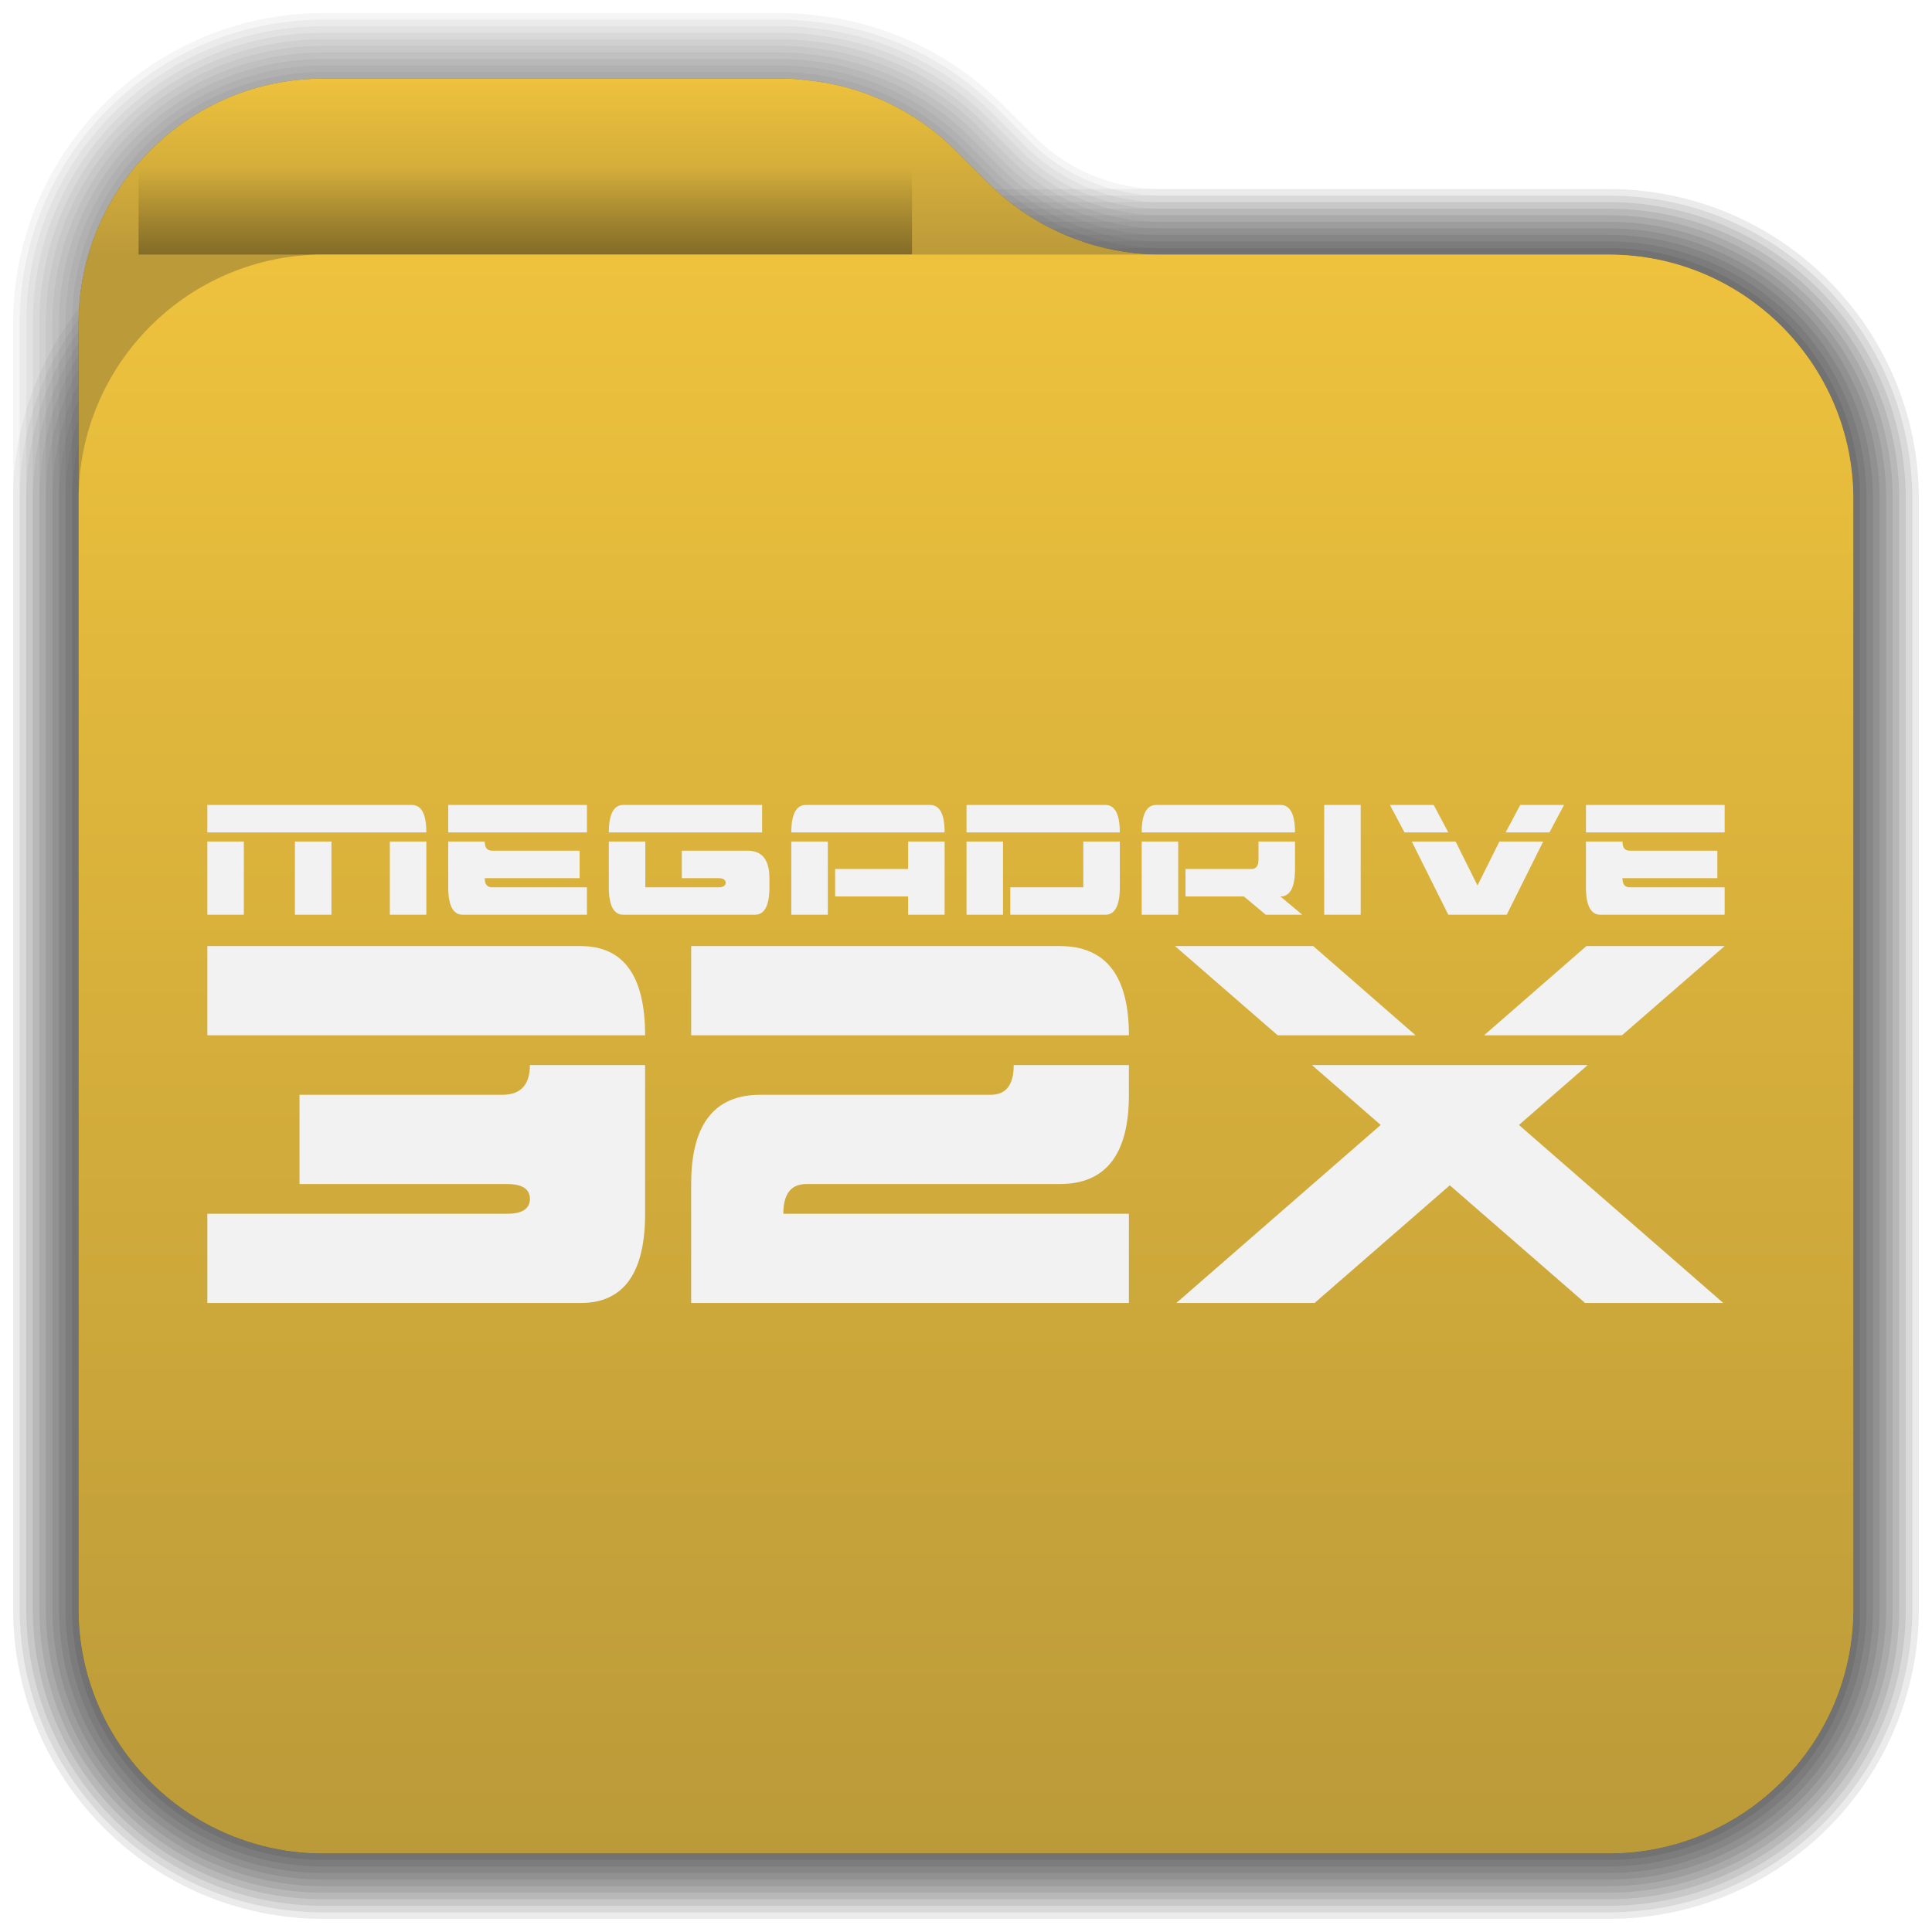
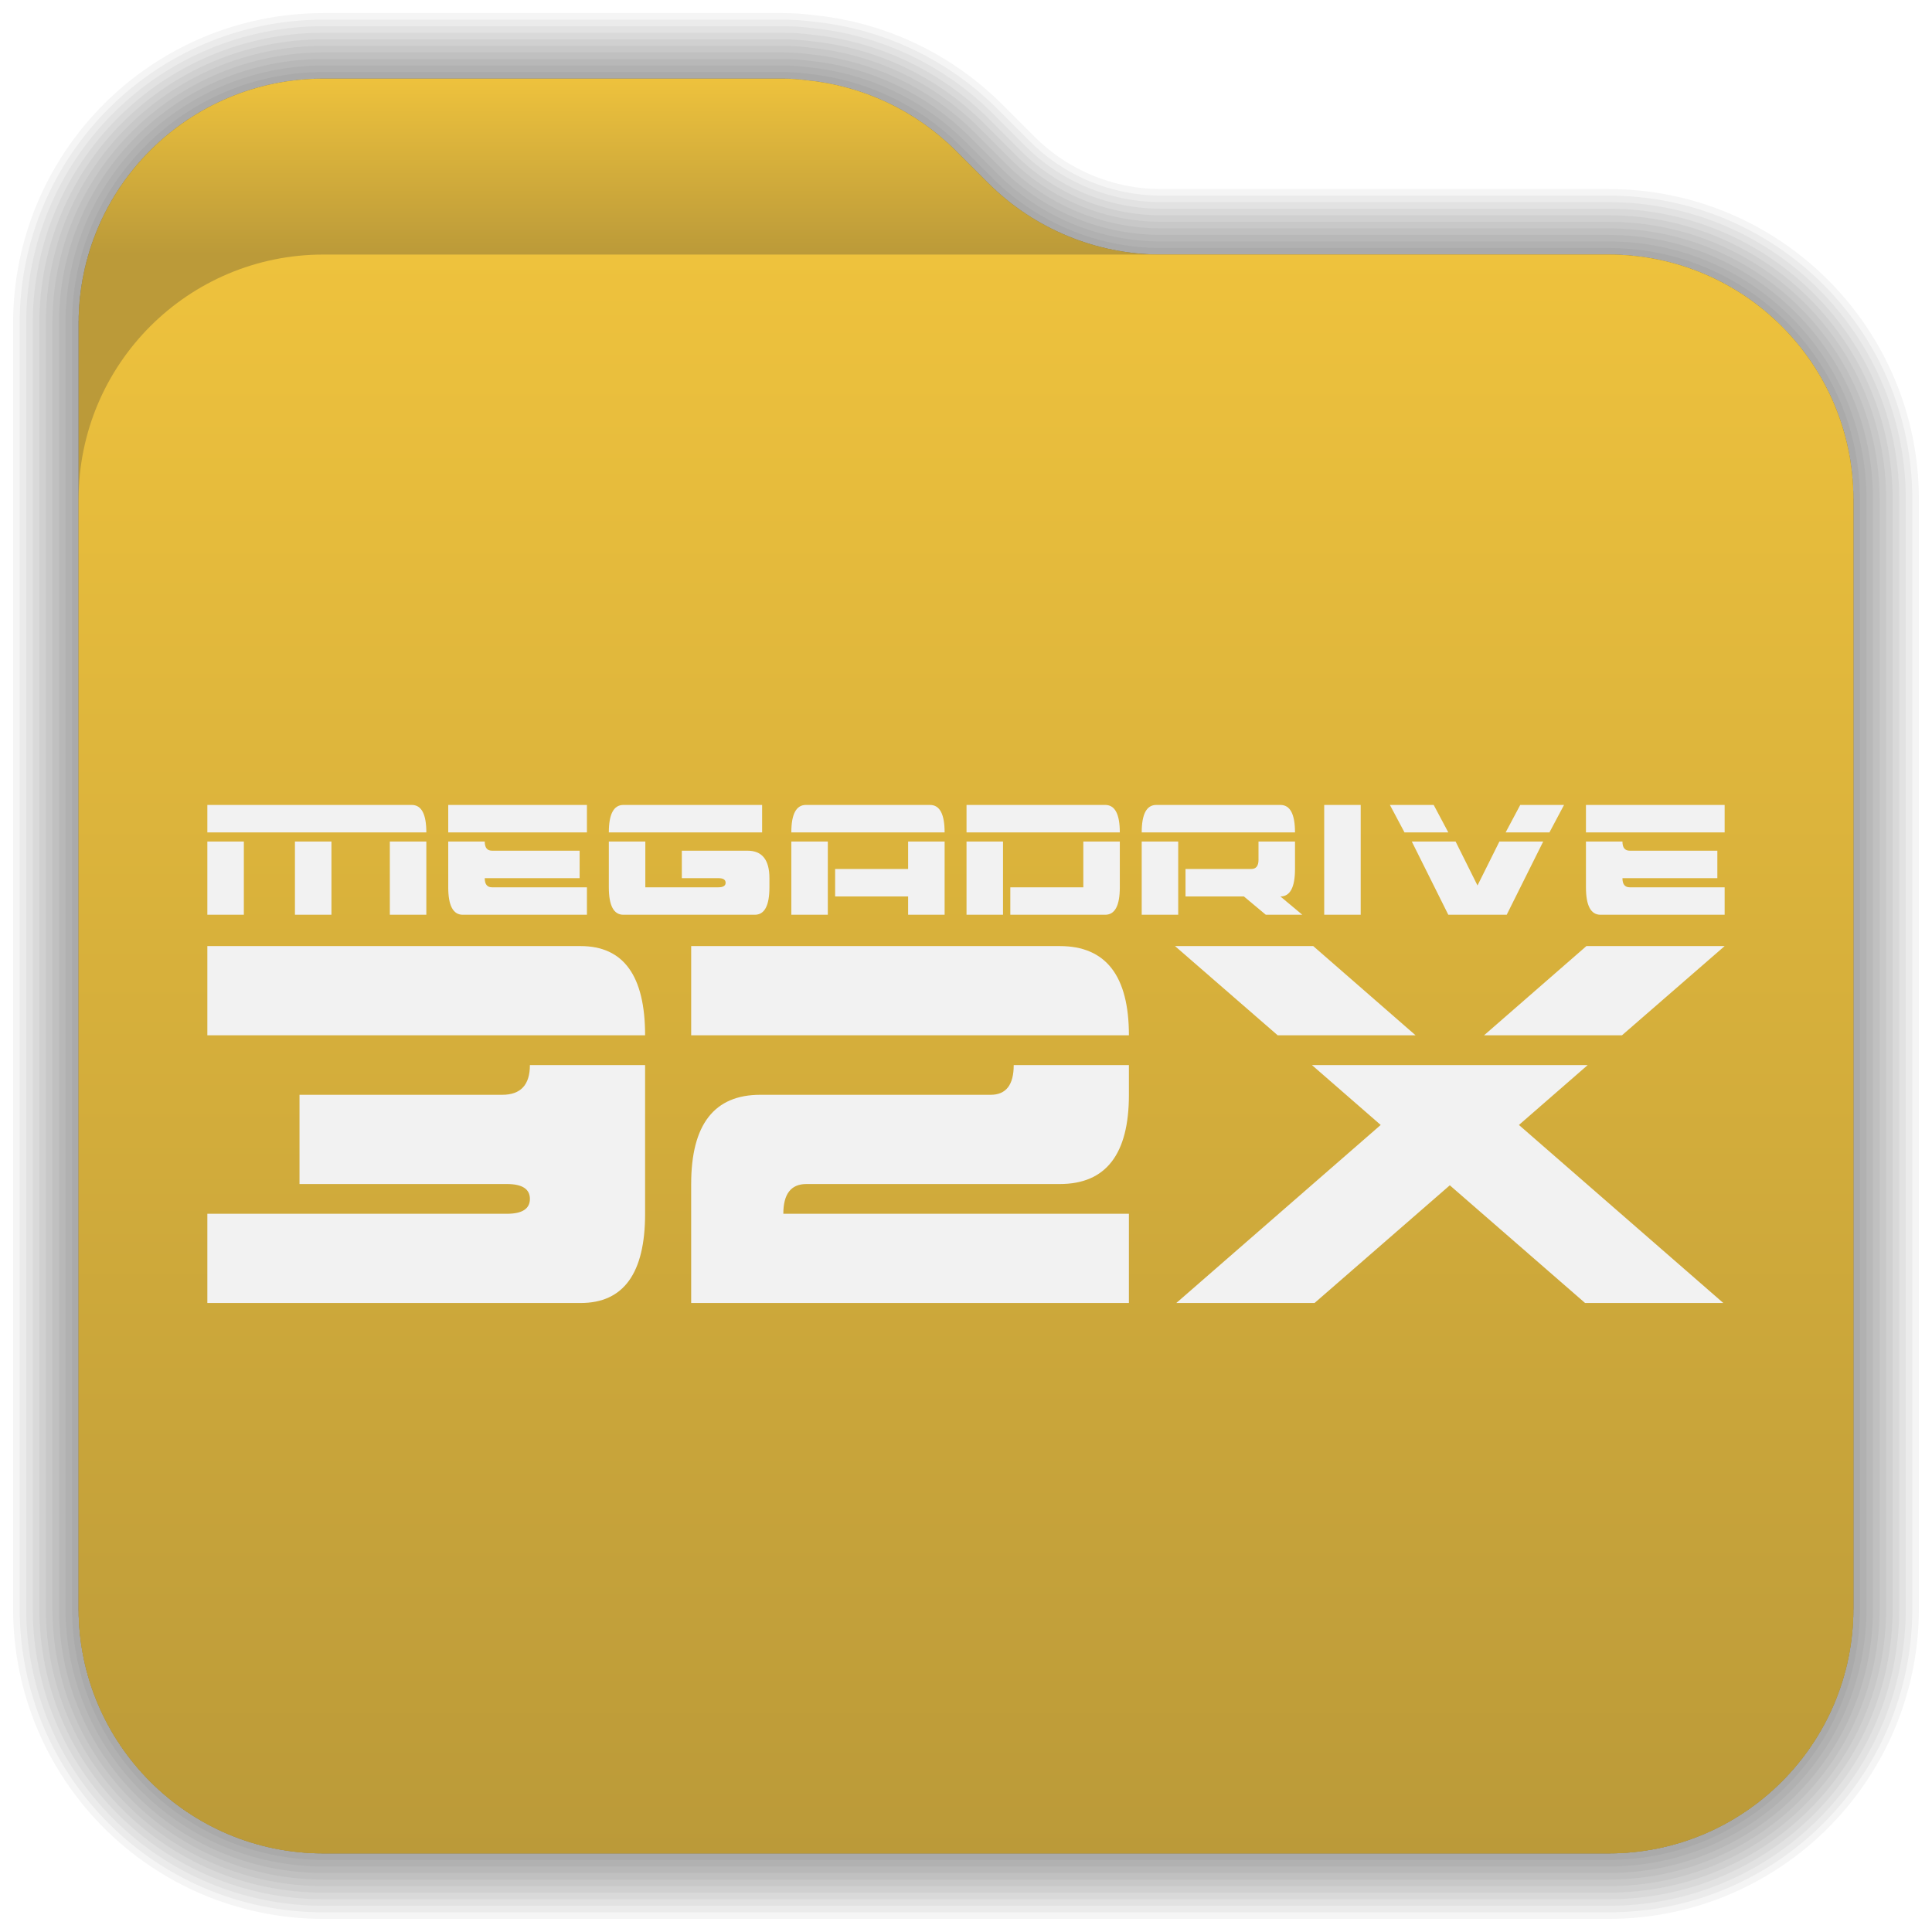
<svg xmlns="http://www.w3.org/2000/svg" xmlns:xlink="http://www.w3.org/1999/xlink" width="512" height="512" viewBox="-6 -6 147.467 147.467" version="1.1" id="svg1" xml:space="preserve">
  <defs id="defs1">
    <linearGradient id="linearGradient17">
      <stop style="stop-color:#e5e5e5;stop-opacity:1;" offset="0" id="stop17" />
      <stop style="stop-color:#a8a8a8;stop-opacity:1;" offset="1" id="stop18" />
    </linearGradient>
    <linearGradient id="linearGradient15">
      <stop style="stop-color:#e5e5e5;stop-opacity:1;" offset="0" id="stop15" />
      <stop style="stop-color:#a8a8a8;stop-opacity:1;" offset="1" id="stop16" />
    </linearGradient>
    <linearGradient xlink:href="#linearGradient15" id="linearGradient16" x1="55.033" y1="6.35" x2="55.033" y2="18.521" gradientUnits="userSpaceOnUse" />
    <linearGradient xlink:href="#linearGradient17" id="linearGradient18" x1="67.733" y1="18.521" x2="67.733" y2="129.117" gradientUnits="userSpaceOnUse" />
    <linearGradient data-orig="e5b217,a88211" x1="55.033" y1="6.35" x2="55.033" y2="18.521" gradientUnits="userSpaceOnUse" id="linearGradient16_tint">
      <stop style="stop-color:#eec23d;stop-opacity:1;" offset="0" />
      <stop style="stop-color:#bb9a39;stop-opacity:1;" offset="1" />
    </linearGradient>
    <linearGradient data-orig="e5b217,a88211" x1="67.733" y1="18.521" x2="67.733" y2="129.117" gradientUnits="userSpaceOnUse" id="linearGradient18_tint">
      <stop style="stop-color:#eec23d;stop-opacity:1;" offset="0" />
      <stop style="stop-color:#bb9a39;stop-opacity:1;" offset="1" />
    </linearGradient>
-     <linearGradient id="tabShade" x1="0" y1="12.521" x2="0" y2="18.521" gradientUnits="userSpaceOnUse">
-       <stop offset="0" style="stop-color:#000000;stop-opacity:0" />
-       <stop offset="1" style="stop-color:#000000;stop-opacity:0.3" />
-     </linearGradient>
  </defs>
  <g id="layer1">
    <g id="folder-shadow" style="fill:#000000;stroke:#000000;stroke-linejoin:round" transform="matrix(1.103449,0,0,1.103449,-7.006964,-7.006964)">
      <path d="M 23.283,6.35 C 13.931,6.35 6.35,13.931 6.35,23.283 v 88.9 c -4.4e-6,9.352 7.581,16.933 16.933,16.933 h 88.9 c 9.352,0 16.933,-7.581 16.933,-16.933 V 35.454 c 0,-9.352 -7.581,-16.933 -16.933,-16.933 H 81.206 c -4.482,-0.007 -8.778,-1.79 -11.947,-4.959 h -5.17e-4 L 67.006,11.31 C 64.233,8.55 60.589,6.836 56.694,6.459 56.144,6.386 55.589,6.35 55.033,6.35 h -0.009 z" style="fill-opacity:0.04;stroke-opacity:0.04;stroke-width:9.062" />
-       <path d="m 23.283,18.521 c -9.352,-1e-6 -16.933,7.581 -16.933,16.933 v 76.729 c -4.4e-6,9.352 7.581,16.933 16.933,16.933 h 88.9 c 9.352,0 16.933,-7.581 16.933,-16.933 V 35.454 c 0,-9.352 -7.581,-16.933 -16.933,-16.933 z" style="fill-opacity:0.04;stroke-opacity:0.04;stroke-width:9.062" />
      <path d="M 23.283,6.35 C 13.931,6.35 6.35,13.931 6.35,23.283 v 88.9 c -4.4e-6,9.352 7.581,16.933 16.933,16.933 h 88.9 c 9.352,0 16.933,-7.581 16.933,-16.933 V 35.454 c 0,-9.352 -7.581,-16.933 -16.933,-16.933 H 81.206 c -4.482,-0.007 -8.778,-1.79 -11.947,-4.959 h -5.17e-4 L 67.006,11.31 C 64.233,8.55 60.589,6.836 56.694,6.459 56.144,6.386 55.589,6.35 55.033,6.35 h -0.009 z" style="fill-opacity:0.04;stroke-opacity:0.04;stroke-width:8.156" />
-       <path d="m 23.283,18.521 c -9.352,-1e-6 -16.933,7.581 -16.933,16.933 v 76.729 c -4.4e-6,9.352 7.581,16.933 16.933,16.933 h 88.9 c 9.352,0 16.933,-7.581 16.933,-16.933 V 35.454 c 0,-9.352 -7.581,-16.933 -16.933,-16.933 z" style="fill-opacity:0.04;stroke-opacity:0.04;stroke-width:8.156" />
      <path d="M 23.283,6.35 C 13.931,6.35 6.35,13.931 6.35,23.283 v 88.9 c -4.4e-6,9.352 7.581,16.933 16.933,16.933 h 88.9 c 9.352,0 16.933,-7.581 16.933,-16.933 V 35.454 c 0,-9.352 -7.581,-16.933 -16.933,-16.933 H 81.206 c -4.482,-0.007 -8.778,-1.79 -11.947,-4.959 h -5.17e-4 L 67.006,11.31 C 64.233,8.55 60.589,6.836 56.694,6.459 56.144,6.386 55.589,6.35 55.033,6.35 h -0.009 z" style="fill-opacity:0.04;stroke-opacity:0.04;stroke-width:7.250" />
-       <path d="m 23.283,18.521 c -9.352,-1e-6 -16.933,7.581 -16.933,16.933 v 76.729 c -4.4e-6,9.352 7.581,16.933 16.933,16.933 h 88.9 c 9.352,0 16.933,-7.581 16.933,-16.933 V 35.454 c 0,-9.352 -7.581,-16.933 -16.933,-16.933 z" style="fill-opacity:0.04;stroke-opacity:0.04;stroke-width:7.250" />
      <path d="M 23.283,6.35 C 13.931,6.35 6.35,13.931 6.35,23.283 v 88.9 c -4.4e-6,9.352 7.581,16.933 16.933,16.933 h 88.9 c 9.352,0 16.933,-7.581 16.933,-16.933 V 35.454 c 0,-9.352 -7.581,-16.933 -16.933,-16.933 H 81.206 c -4.482,-0.007 -8.778,-1.79 -11.947,-4.959 h -5.17e-4 L 67.006,11.31 C 64.233,8.55 60.589,6.836 56.694,6.459 56.144,6.386 55.589,6.35 55.033,6.35 h -0.009 z" style="fill-opacity:0.04;stroke-opacity:0.04;stroke-width:6.344" />
-       <path d="m 23.283,18.521 c -9.352,-1e-6 -16.933,7.581 -16.933,16.933 v 76.729 c -4.4e-6,9.352 7.581,16.933 16.933,16.933 h 88.9 c 9.352,0 16.933,-7.581 16.933,-16.933 V 35.454 c 0,-9.352 -7.581,-16.933 -16.933,-16.933 z" style="fill-opacity:0.04;stroke-opacity:0.04;stroke-width:6.344" />
      <path d="M 23.283,6.35 C 13.931,6.35 6.35,13.931 6.35,23.283 v 88.9 c -4.4e-6,9.352 7.581,16.933 16.933,16.933 h 88.9 c 9.352,0 16.933,-7.581 16.933,-16.933 V 35.454 c 0,-9.352 -7.581,-16.933 -16.933,-16.933 H 81.206 c -4.482,-0.007 -8.778,-1.79 -11.947,-4.959 h -5.17e-4 L 67.006,11.31 C 64.233,8.55 60.589,6.836 56.694,6.459 56.144,6.386 55.589,6.35 55.033,6.35 h -0.009 z" style="fill-opacity:0.04;stroke-opacity:0.04;stroke-width:5.437" />
-       <path d="m 23.283,18.521 c -9.352,-1e-6 -16.933,7.581 -16.933,16.933 v 76.729 c -4.4e-6,9.352 7.581,16.933 16.933,16.933 h 88.9 c 9.352,0 16.933,-7.581 16.933,-16.933 V 35.454 c 0,-9.352 -7.581,-16.933 -16.933,-16.933 z" style="fill-opacity:0.04;stroke-opacity:0.04;stroke-width:5.437" />
      <path d="M 23.283,6.35 C 13.931,6.35 6.35,13.931 6.35,23.283 v 88.9 c -4.4e-6,9.352 7.581,16.933 16.933,16.933 h 88.9 c 9.352,0 16.933,-7.581 16.933,-16.933 V 35.454 c 0,-9.352 -7.581,-16.933 -16.933,-16.933 H 81.206 c -4.482,-0.007 -8.778,-1.79 -11.947,-4.959 h -5.17e-4 L 67.006,11.31 C 64.233,8.55 60.589,6.836 56.694,6.459 56.144,6.386 55.589,6.35 55.033,6.35 h -0.009 z" style="fill-opacity:0.04;stroke-opacity:0.04;stroke-width:4.531" />
-       <path d="m 23.283,18.521 c -9.352,-1e-6 -16.933,7.581 -16.933,16.933 v 76.729 c -4.4e-6,9.352 7.581,16.933 16.933,16.933 h 88.9 c 9.352,0 16.933,-7.581 16.933,-16.933 V 35.454 c 0,-9.352 -7.581,-16.933 -16.933,-16.933 z" style="fill-opacity:0.04;stroke-opacity:0.04;stroke-width:4.531" />
      <path d="M 23.283,6.35 C 13.931,6.35 6.35,13.931 6.35,23.283 v 88.9 c -4.4e-6,9.352 7.581,16.933 16.933,16.933 h 88.9 c 9.352,0 16.933,-7.581 16.933,-16.933 V 35.454 c 0,-9.352 -7.581,-16.933 -16.933,-16.933 H 81.206 c -4.482,-0.007 -8.778,-1.79 -11.947,-4.959 h -5.17e-4 L 67.006,11.31 C 64.233,8.55 60.589,6.836 56.694,6.459 56.144,6.386 55.589,6.35 55.033,6.35 h -0.009 z" style="fill-opacity:0.04;stroke-opacity:0.04;stroke-width:3.625" />
-       <path d="m 23.283,18.521 c -9.352,-1e-6 -16.933,7.581 -16.933,16.933 v 76.729 c -4.4e-6,9.352 7.581,16.933 16.933,16.933 h 88.9 c 9.352,0 16.933,-7.581 16.933,-16.933 V 35.454 c 0,-9.352 -7.581,-16.933 -16.933,-16.933 z" style="fill-opacity:0.04;stroke-opacity:0.04;stroke-width:3.625" />
      <path d="M 23.283,6.35 C 13.931,6.35 6.35,13.931 6.35,23.283 v 88.9 c -4.4e-6,9.352 7.581,16.933 16.933,16.933 h 88.9 c 9.352,0 16.933,-7.581 16.933,-16.933 V 35.454 c 0,-9.352 -7.581,-16.933 -16.933,-16.933 H 81.206 c -4.482,-0.007 -8.778,-1.79 -11.947,-4.959 h -5.17e-4 L 67.006,11.31 C 64.233,8.55 60.589,6.836 56.694,6.459 56.144,6.386 55.589,6.35 55.033,6.35 h -0.009 z" style="fill-opacity:0.04;stroke-opacity:0.04;stroke-width:2.719" />
-       <path d="m 23.283,18.521 c -9.352,-1e-6 -16.933,7.581 -16.933,16.933 v 76.729 c -4.4e-6,9.352 7.581,16.933 16.933,16.933 h 88.9 c 9.352,0 16.933,-7.581 16.933,-16.933 V 35.454 c 0,-9.352 -7.581,-16.933 -16.933,-16.933 z" style="fill-opacity:0.04;stroke-opacity:0.04;stroke-width:2.719" />
      <path d="M 23.283,6.35 C 13.931,6.35 6.35,13.931 6.35,23.283 v 88.9 c -4.4e-6,9.352 7.581,16.933 16.933,16.933 h 88.9 c 9.352,0 16.933,-7.581 16.933,-16.933 V 35.454 c 0,-9.352 -7.581,-16.933 -16.933,-16.933 H 81.206 c -4.482,-0.007 -8.778,-1.79 -11.947,-4.959 h -5.17e-4 L 67.006,11.31 C 64.233,8.55 60.589,6.836 56.694,6.459 56.144,6.386 55.589,6.35 55.033,6.35 h -0.009 z" style="fill-opacity:0.04;stroke-opacity:0.04;stroke-width:1.812" />
-       <path d="m 23.283,18.521 c -9.352,-1e-6 -16.933,7.581 -16.933,16.933 v 76.729 c -4.4e-6,9.352 7.581,16.933 16.933,16.933 h 88.9 c 9.352,0 16.933,-7.581 16.933,-16.933 V 35.454 c 0,-9.352 -7.581,-16.933 -16.933,-16.933 z" style="fill-opacity:0.04;stroke-opacity:0.04;stroke-width:1.812" />
      <path d="M 23.283,6.35 C 13.931,6.35 6.35,13.931 6.35,23.283 v 88.9 c -4.4e-6,9.352 7.581,16.933 16.933,16.933 h 88.9 c 9.352,0 16.933,-7.581 16.933,-16.933 V 35.454 c 0,-9.352 -7.581,-16.933 -16.933,-16.933 H 81.206 c -4.482,-0.007 -8.778,-1.79 -11.947,-4.959 h -5.17e-4 L 67.006,11.31 C 64.233,8.55 60.589,6.836 56.694,6.459 56.144,6.386 55.589,6.35 55.033,6.35 h -0.009 z" style="fill-opacity:0.04;stroke-opacity:0.04;stroke-width:0.906" />
-       <path d="m 23.283,18.521 c -9.352,-1e-6 -16.933,7.581 -16.933,16.933 v 76.729 c -4.4e-6,9.352 7.581,16.933 16.933,16.933 h 88.9 c 9.352,0 16.933,-7.581 16.933,-16.933 V 35.454 c 0,-9.352 -7.581,-16.933 -16.933,-16.933 z" style="fill-opacity:0.04;stroke-opacity:0.04;stroke-width:0.906" />
    </g>
    <g id="g50" transform="matrix(1.103449,0,0,1.103449,-7.006964,-7.006964)">
      <path id="path46" style="display:inline;fill:url(#linearGradient16_tint);stroke-width:11.943;paint-order:stroke fill markers" d="M 23.283,6.35 C 13.931,6.35 6.35,13.931 6.35,23.283 v 88.9 c -4.4e-6,9.352 7.581,16.933 16.933,16.933 h 88.9 c 9.352,0 16.933,-7.581 16.933,-16.933 V 35.454 c 0,-9.352 -7.581,-16.933 -16.933,-16.933 H 81.206 c -4.482,-0.007 -8.778,-1.79 -11.947,-4.959 h -5.17e-4 L 67.006,11.31 C 64.233,8.55 60.589,6.836 56.694,6.459 56.144,6.386 55.589,6.35 55.033,6.35 h -0.009 z" />
-       <rect id="tab-shade" x="10.5" y="12.521" width="53.5" height="6" style="fill:url(#tabShade)" />
      <path id="path50" style="display:inline;fill:url(#linearGradient18_tint);stroke-width:11.943;paint-order:stroke fill markers" d="m 23.283,18.521 c -9.352,-1e-6 -16.933,7.581 -16.933,16.933 v 76.729 c -4.4e-6,9.352 7.581,16.933 16.933,16.933 h 88.9 c 9.352,0 16.933,-7.581 16.933,-16.933 V 35.454 c 0,-9.352 -7.581,-16.933 -16.933,-16.933 z" />
    </g>
    <g id="g2" transform="matrix(0.2645833,0,0,0.2645833,28.83112,64.1508)">
      <g style="fill:#f2f2f2" id="g1" transform="matrix(2.053833,0,0,2.775556,-176.6761,-68.128)">
        <path d="M 26.048,6.682 V 2.895 H 61.39 c 1.684,0 2.524,1.262 2.524,3.787 z m 0,11.36 V 7.944 h 6.311 v 10.098 z m 15.146,0 V 7.944 h 6.311 v 10.098 z m 16.409,0 V 7.944 h 6.311 V 18.042 Z M 67.701,6.682 V 2.895 h 23.982 v 3.787 z m 0,7.573 V 7.944 h 6.311 c 0,0.843 0.421,1.262 1.262,1.262 h 15.147 v 3.787 H 74.012 c 0,0.843 0.421,1.262 1.262,1.262 h 16.409 v 3.787 H 70.226 c -1.684,0 -2.525,-1.262 -2.525,-3.787 z M 95.47,6.682 c 0,-2.524 0.841,-3.787 2.524,-3.787 h 23.982 v 3.787 z m 0,7.573 V 7.944 h 6.311 v 6.311 h 12.622 c 0.841,0 1.262,-0.212 1.262,-0.631 0,-0.419 -0.422,-0.631 -1.262,-0.631 h -6.311 V 9.206 h 11.36 c 2.524,0 3.787,1.262 3.787,3.787 v 1.262 c 0,2.524 -0.841,3.787 -2.524,3.787 h -22.72 c -1.684,0 -2.525,-1.262 -2.525,-3.787 z m 31.556,-7.573 c 0,-2.524 0.841,-3.787 2.524,-3.787 h 21.458 c 1.684,0 2.524,1.262 2.524,3.787 z m 0,11.36 V 7.944 h 6.311 v 10.098 z m 20.196,0 V 15.518 H 134.6 v -3.787 h 12.622 V 7.944 h 6.311 V 18.042 Z M 157.32,6.682 V 2.895 h 23.982 c 1.684,0 2.524,1.262 2.524,3.787 z m 0,11.36 V 7.944 h 6.311 v 10.098 z m 23.982,0 h -16.409 v -3.787 h 12.622 V 7.944 h 6.311 v 6.311 c 0,2.525 -0.84,3.787 -2.524,3.787 z m 6.311,-11.36 c 0,-2.524 0.841,-3.787 2.524,-3.787 h 21.458 c 1.684,0 2.524,1.262 2.524,3.787 z m 0,11.36 V 7.944 h 6.311 v 10.098 z m 7.574,-2.525 V 11.73 h 11.36 c 0.841,0 1.262,-0.419 1.262,-1.262 V 7.944 h 6.311 v 3.787 c 0,2.524 -0.841,3.787 -2.524,3.787 l 3.787,2.524 h -6.311 l -3.787,-2.524 h -10.098 z m 23.982,2.525 V 2.895 h 6.311 v 15.147 z m 13.884,-11.36 -2.524,-3.787 h 7.573 l 2.524,3.787 z m 7.574,11.36 -6.311,-10.098 h 7.573 l 3.787,6.059 3.787,-6.059 h 7.573 l -6.311,10.098 z m 9.917,-11.36 2.524,-3.787 h 7.573 l -2.524,3.787 z m 13.885,0 V 2.895 h 23.982 v 3.787 z m 0,7.573 V 7.944 h 6.311 c 0,0.843 0.421,1.262 1.262,1.262 h 15.147 v 3.787 H 270.74 c 0,0.843 0.421,1.262 1.262,1.262 h 16.409 v 3.787 h -21.458 c -1.683,0 -2.524,-1.262 -2.524,-3.787 z M 26.048,34.667 V 22.361 h 64.538 c 7.436,0 11.155,4.102 11.155,12.307 H 26.048 Z m 0,36.921 V 59.281 h 51.79 c 2.655,0 3.984,-0.685 3.984,-2.051 0,-1.366 -1.329,-2.051 -3.984,-2.051 H 41.983 V 42.872 h 35.058 c 3.187,0 4.781,-1.366 4.781,-4.102 h 19.919 v 20.511 c 0,8.205 -3.719,12.307 -11.155,12.307 z m 83.66,-36.921 V 22.361 h 63.741 c 7.968,0 11.951,4.102 11.951,12.307 h -75.692 z m 0,20.512 c 0,-8.205 3.984,-12.307 11.951,-12.307 h 39.838 c 2.655,0 3.984,-1.366 3.984,-4.102 H 185.4 v 4.102 c 0,8.205 -3.984,12.307 -11.951,12.307 h -43.822 c -2.655,0 -3.984,1.366 -3.984,4.102 H 185.4 V 71.588 H 109.707 V 55.179 Z M 211.125,34.667 193.368,22.36 h 23.903 l 17.7,12.307 z M 264.281,71.588 240.89,55.354 217.499,71.587 h -23.903 l 35.342,-24.555 -11.895,-8.263 h 47.692 l -11.895,8.263 35.342,24.555 h -23.901 z m 0.227,-49.227 h 23.903 l -17.757,12.307 h -23.846 z" style="fill:#f2f2f2" transform="matrix(0.81232,0,0,0.75362,29.891,10.502)" id="path1" />
      </g>
    </g>
  </g>
</svg>
